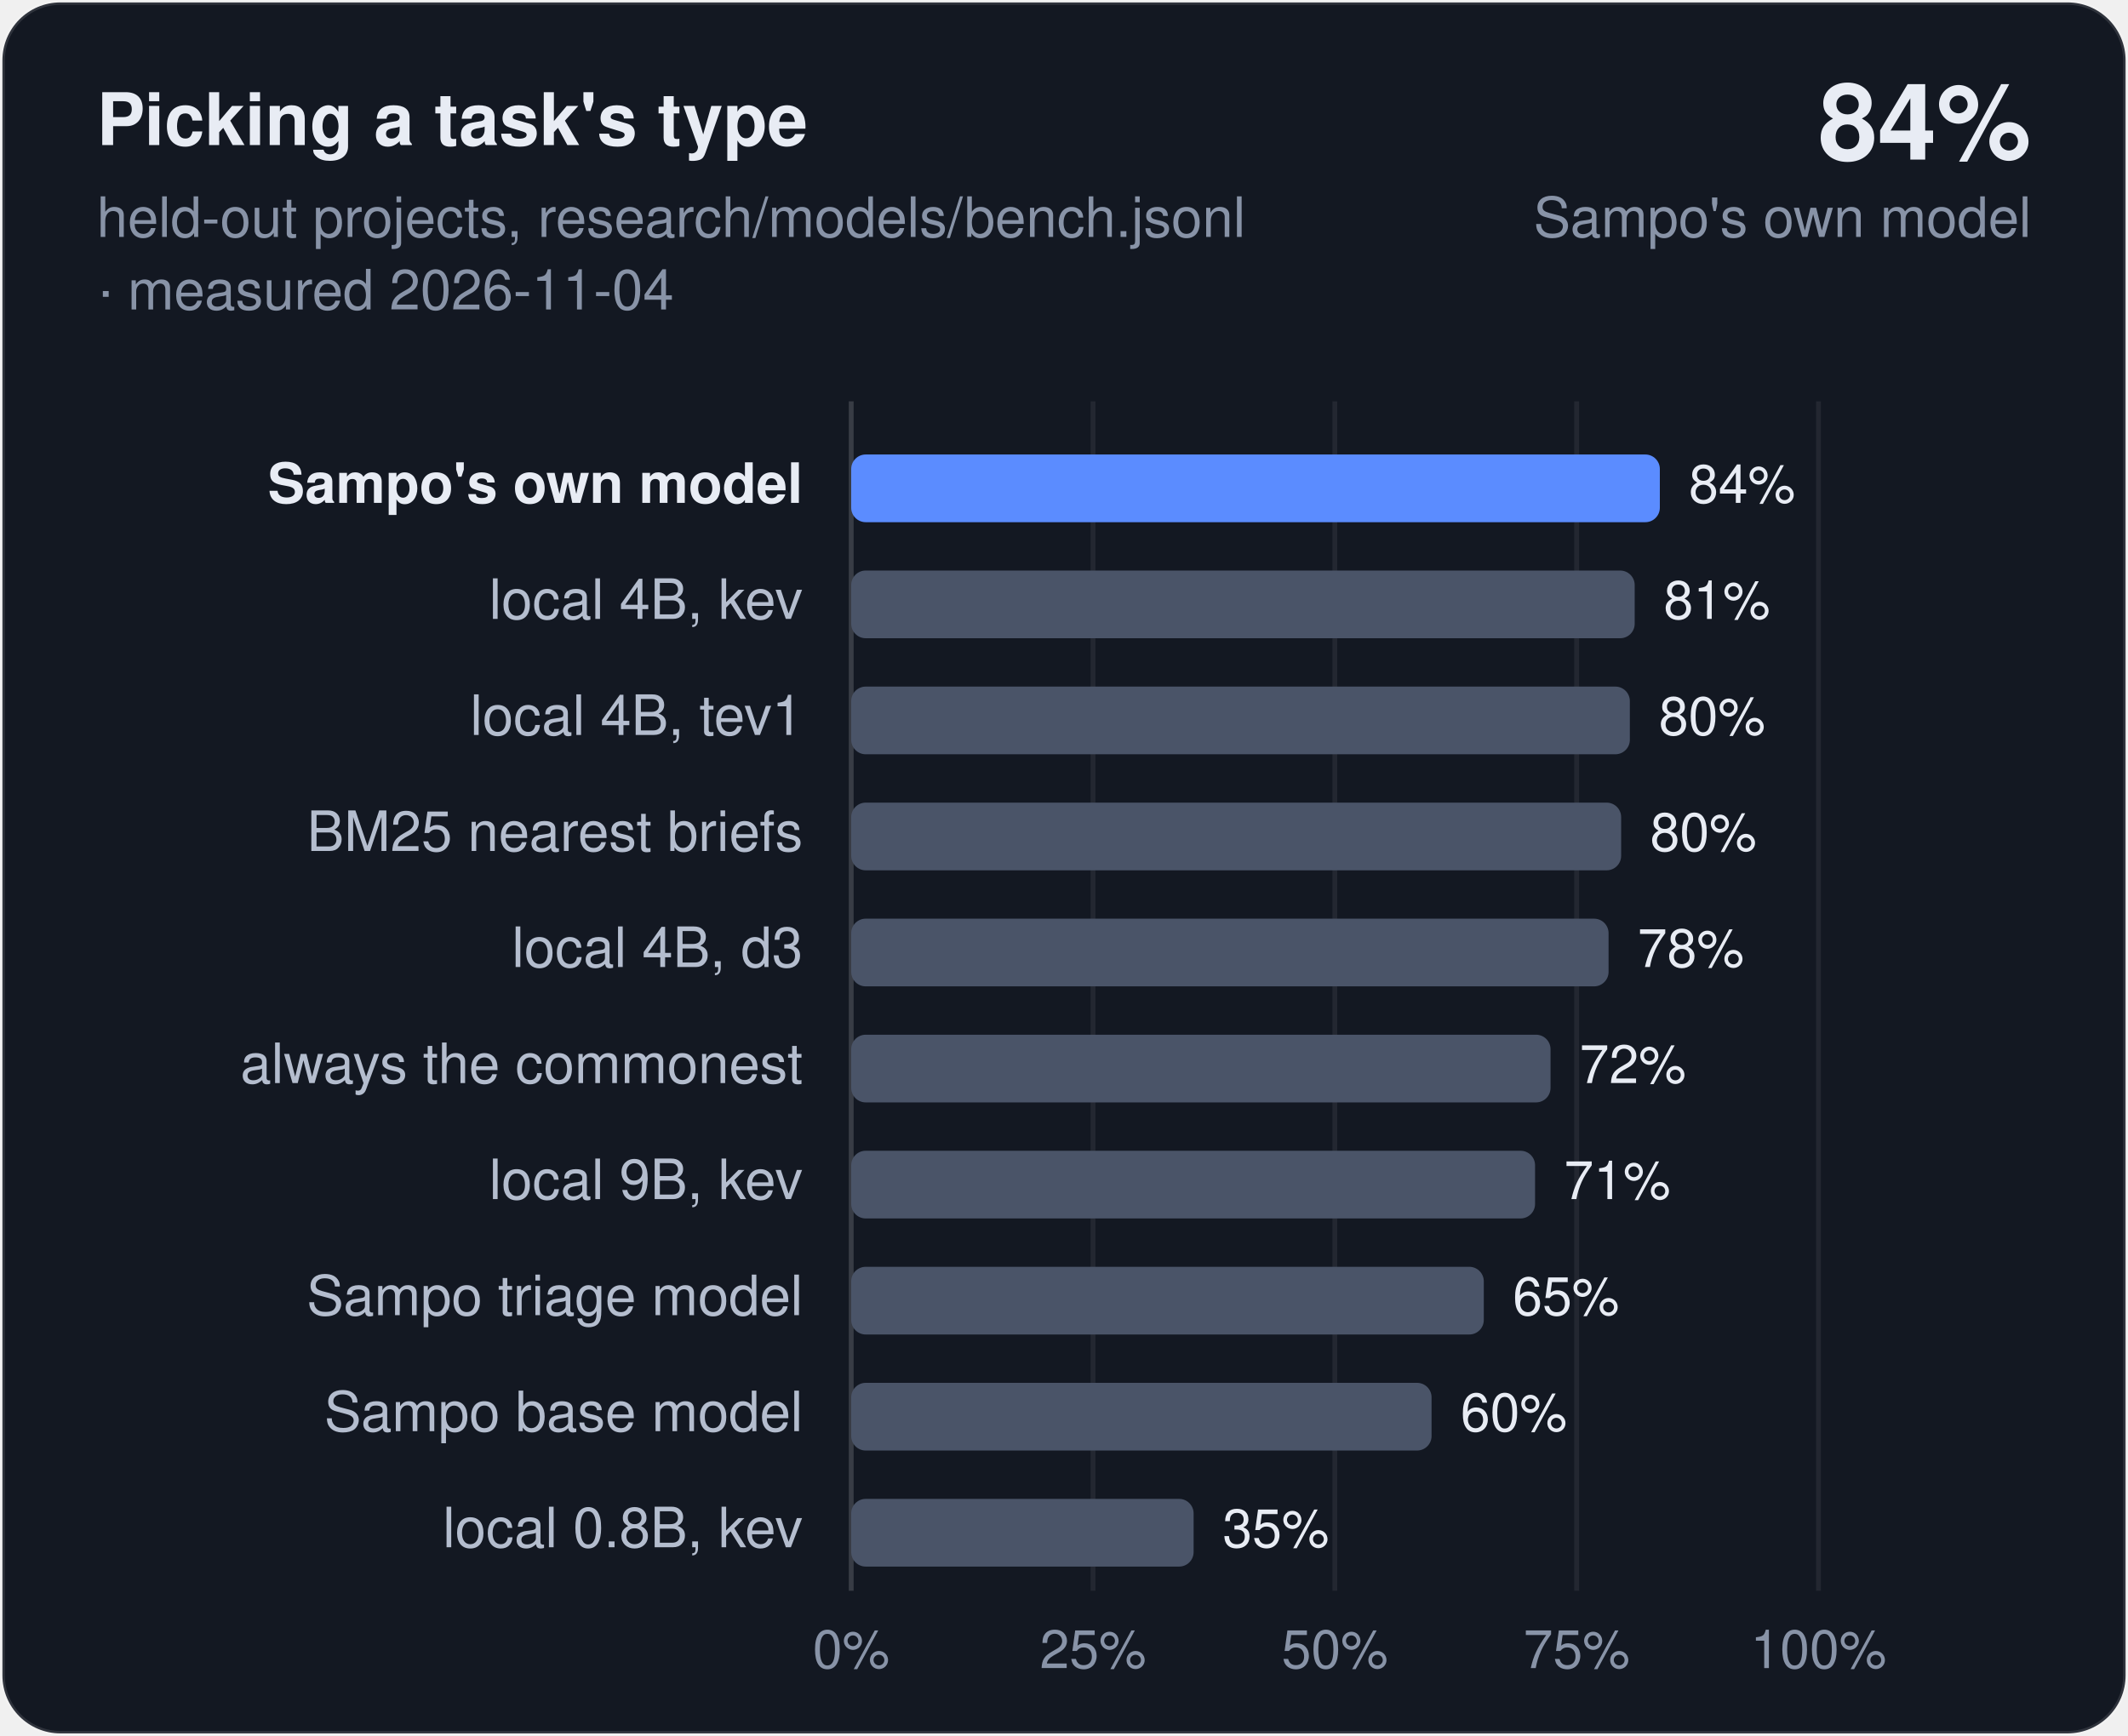
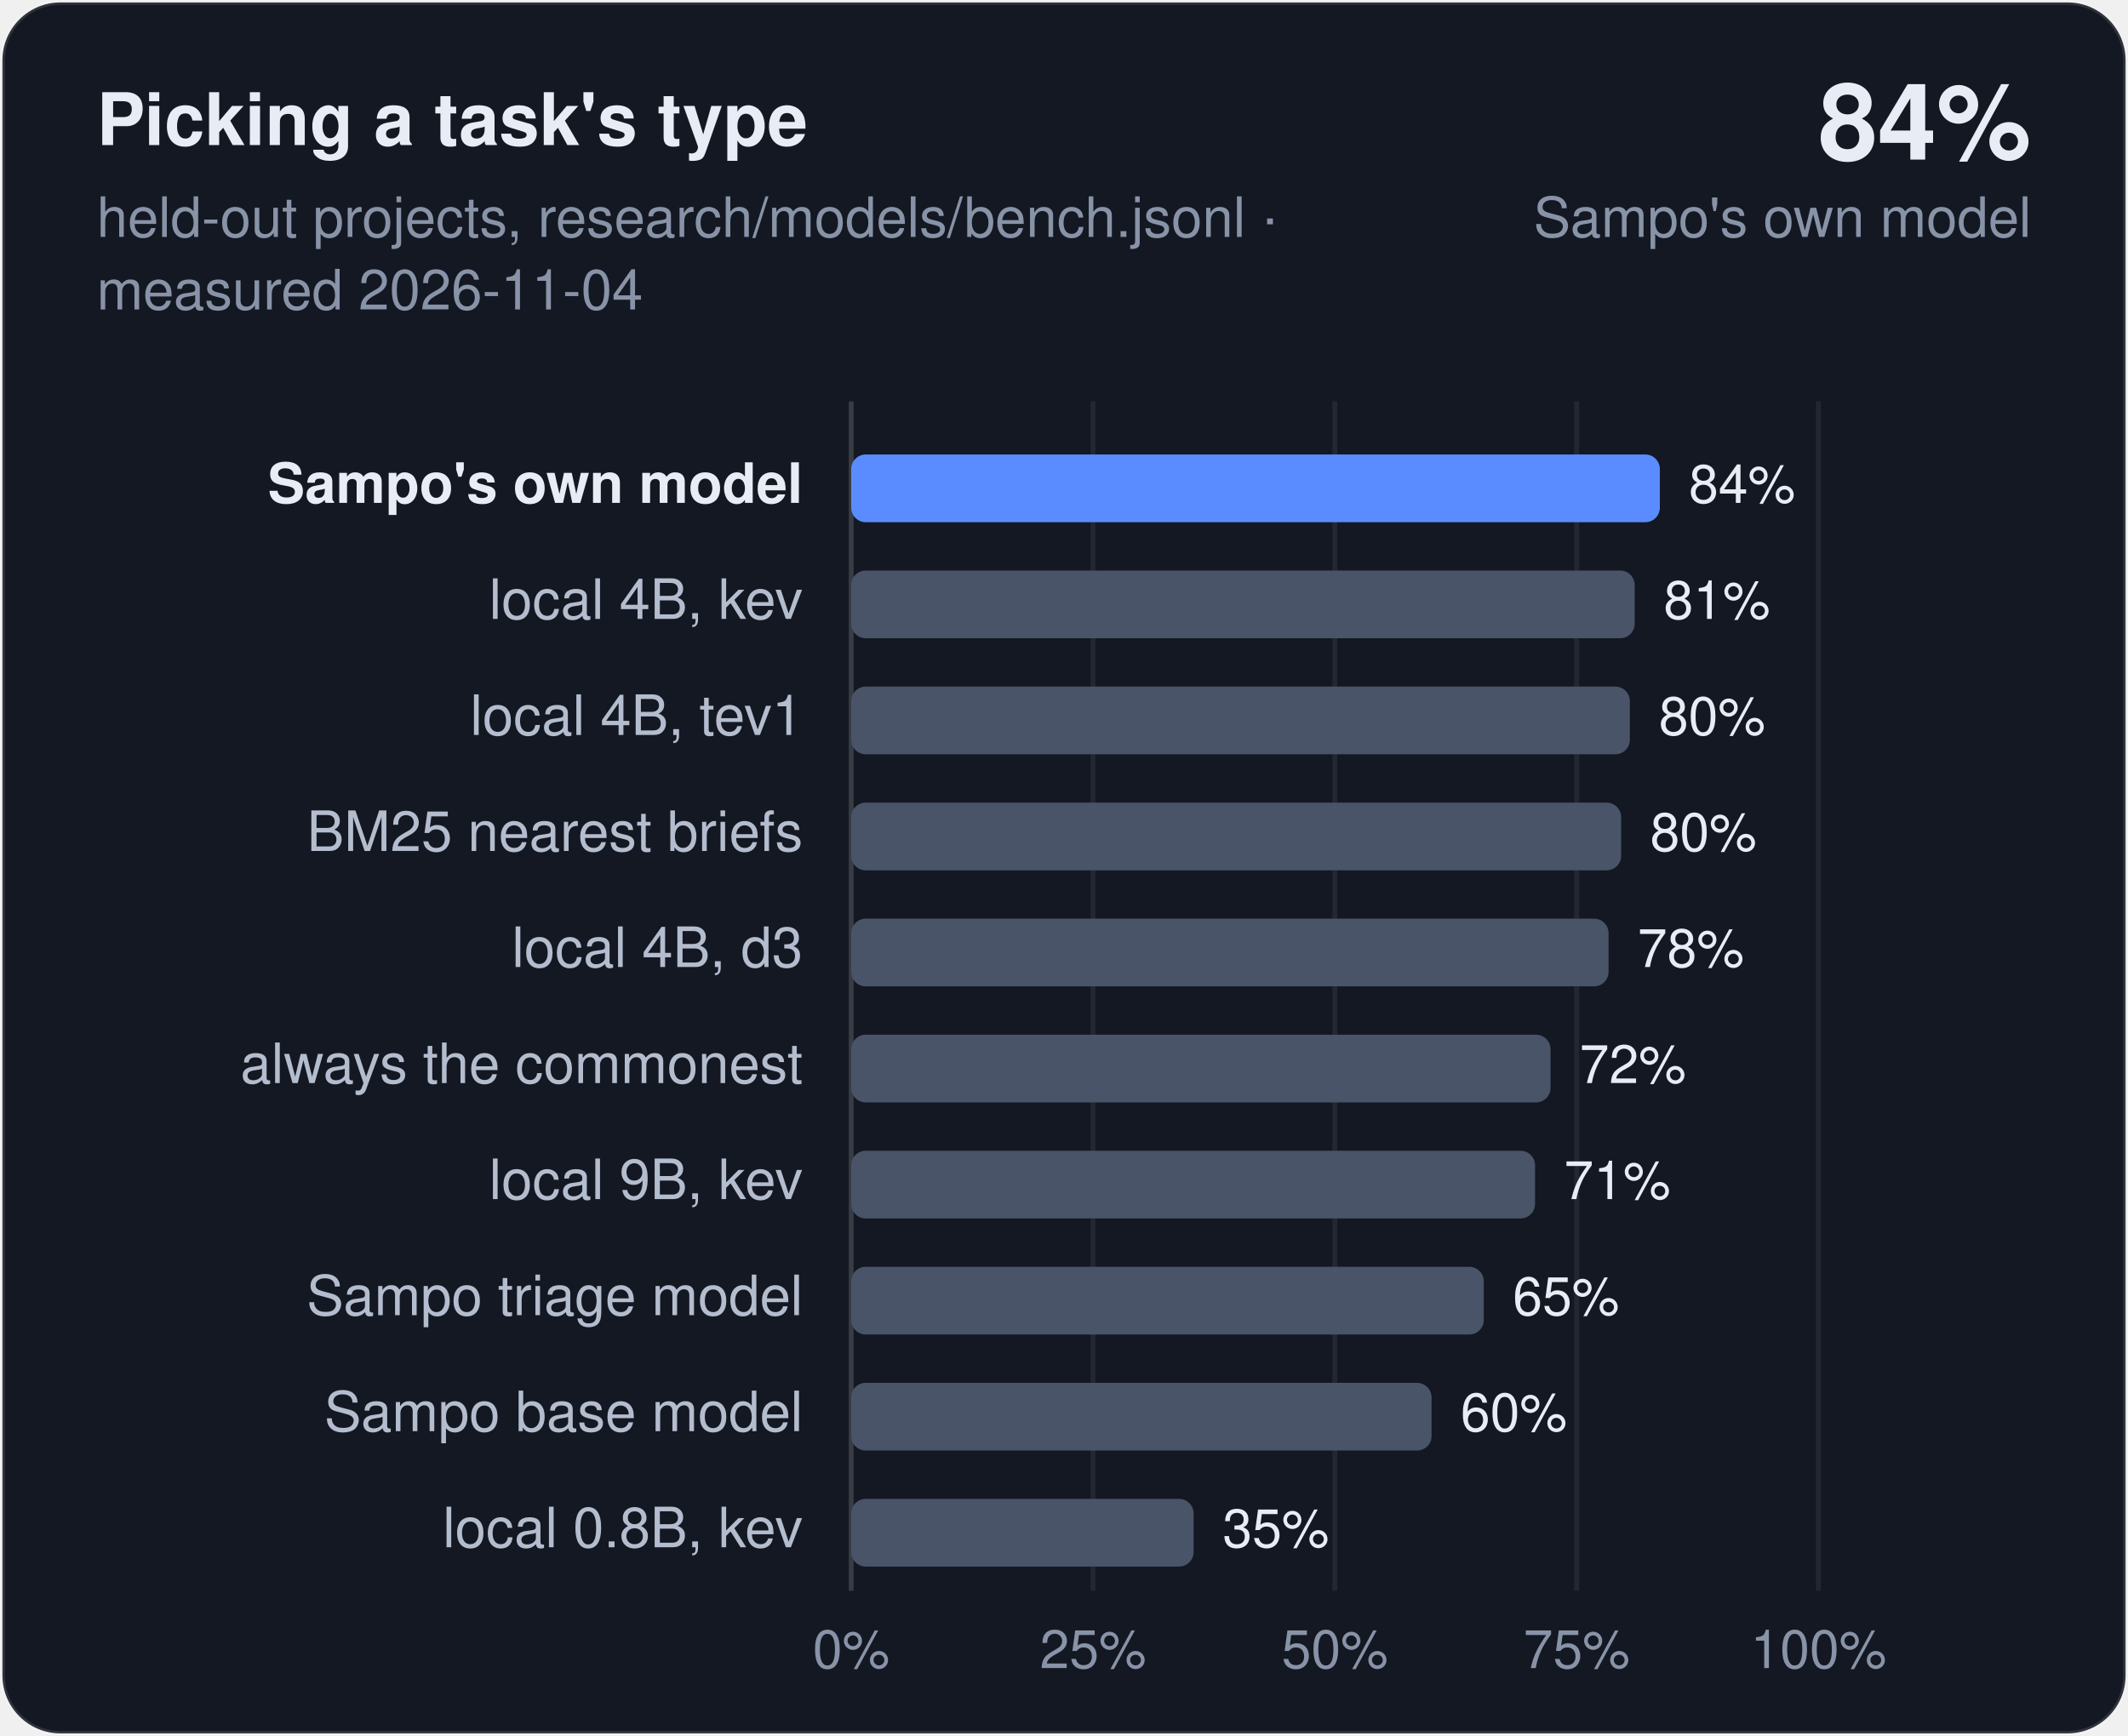
<svg xmlns="http://www.w3.org/2000/svg" viewBox="0 0 440 359" width="440" height="359" role="img" aria-label="Picking a task's type, measured 2026-11-04: Sampo's own model 84%; local 4B, kev 81%; local 4B, tev1 80%; BM25 nearest briefs 80%; local 4B, d3 78%; always the commonest 72%; local 9B, kev 71%; Sampo triage model 65%; Sampo base model 60%; local 0.8B, kev 35%">
  <style>text{font-family:-apple-system,BlinkMacSystemFont,'Segoe UI',Helvetica,Arial,sans-serif;fill:#B4BDCE}.i{fill:#E8ECF4}.m{fill:#8893A7}.b{font-weight:600;fill:#E8ECF4}.c{font-family:ui-monospace,SFMono-Regular,Menlo,Consolas,monospace;fill:#7AA2FF}.l{fill:#7AA2FF}</style>
  <rect x="0.5" y="0.5" width="439" height="358" rx="12" fill="#131822" stroke="#FFFFFF" stroke-opacity=".12" />
  <text x="20" y="30" font-size="15" class="b">Picking a task's type</text>
  <text x="420" y="33" font-size="22" class="i" font-weight="650" text-anchor="end">84%</text>
  <text x="420" y="49" font-size="11.5" class="m" text-anchor="end">Sampo's own model</text>
-   <text x="20" y="49" font-size="11.5" class="m" xml:space="preserve">held-out projects, research/models/bench.jsonl</text>
-   <text x="20" y="64" font-size="11.5" class="m" xml:space="preserve">· measured 2026-11-04</text>
+   <text x="20" y="49" font-size="11.5" class="m" xml:space="preserve">held-out projects, research/models/bench.jsonl ·</text>
+   <text x="20" y="64" font-size="11.5" class="m" xml:space="preserve">measured 2026-11-04</text>
  <line x1="176.0" y1="83" x2="176.0" y2="329" stroke="#FFFFFF" stroke-opacity=".16" />
  <text x="176.0" y="345" font-size="11" class="m" text-anchor="middle">0%</text>
  <line x1="226.0" y1="83" x2="226.0" y2="329" stroke="#FFFFFF" stroke-opacity=".07" />
  <text x="226.0" y="345" font-size="11" class="m" text-anchor="middle">25%</text>
  <line x1="276.0" y1="83" x2="276.0" y2="329" stroke="#FFFFFF" stroke-opacity=".07" />
  <text x="276.0" y="345" font-size="11" class="m" text-anchor="middle">50%</text>
  <line x1="326.0" y1="83" x2="326.0" y2="329" stroke="#FFFFFF" stroke-opacity=".07" />
  <text x="326.0" y="345" font-size="11" class="m" text-anchor="middle">75%</text>
  <line x1="376.0" y1="83" x2="376.0" y2="329" stroke="#FFFFFF" stroke-opacity=".07" />
  <text x="376.0" y="345" font-size="11" class="m" text-anchor="middle">100%</text>
  <text x="166" y="104" font-size="11.5" class="b" text-anchor="end">Sampo's own model</text>
  <rect x="176" y="94" width="167.2" height="14" rx="3" fill="#5B8CFF" />
  <text x="349.2" y="104" font-size="11" class="i">84%</text>
  <text x="166" y="128" font-size="11.5" class="" text-anchor="end">local 4B, kev</text>
  <rect x="176" y="118" width="162.0" height="14" rx="3" fill="#4A5468" />
  <text x="344.0" y="128" font-size="11" class="i">81%</text>
  <text x="166" y="152" font-size="11.5" class="" text-anchor="end">local 4B, tev1</text>
  <rect x="176" y="142" width="161.0" height="14" rx="3" fill="#4A5468" />
  <text x="343.0" y="152" font-size="11" class="i">80%</text>
  <text x="166" y="176" font-size="11.5" class="" text-anchor="end">BM25 nearest briefs</text>
  <rect x="176" y="166" width="159.2" height="14" rx="3" fill="#4A5468" />
  <text x="341.2" y="176" font-size="11" class="i">80%</text>
  <text x="166" y="200" font-size="11.5" class="" text-anchor="end">local 4B, d3</text>
  <rect x="176" y="190" width="156.6" height="14" rx="3" fill="#4A5468" />
  <text x="338.6" y="200" font-size="11" class="i">78%</text>
  <text x="166" y="224" font-size="11.5" class="" text-anchor="end">always the commonest</text>
  <rect x="176" y="214" width="144.6" height="14" rx="3" fill="#4A5468" />
  <text x="326.6" y="224" font-size="11" class="i">72%</text>
  <text x="166" y="248" font-size="11.5" class="" text-anchor="end">local 9B, kev</text>
  <rect x="176" y="238" width="141.4" height="14" rx="3" fill="#4A5468" />
  <text x="323.4" y="248" font-size="11" class="i">71%</text>
  <text x="166" y="272" font-size="11.5" class="" text-anchor="end">Sampo triage model</text>
  <rect x="176" y="262" width="130.8" height="14" rx="3" fill="#4A5468" />
  <text x="312.8" y="272" font-size="11" class="i">65%</text>
  <text x="166" y="296" font-size="11.5" class="" text-anchor="end">Sampo base model</text>
  <rect x="176" y="286" width="120.0" height="14" rx="3" fill="#4A5468" />
  <text x="302.0" y="296" font-size="11" class="i">60%</text>
  <text x="166" y="320" font-size="11.5" class="" text-anchor="end">local 0.8B, kev</text>
  <rect x="176" y="310" width="70.8" height="14" rx="3" fill="#4A5468" />
  <text x="252.8" y="320" font-size="11" class="i">35%</text>
</svg>
